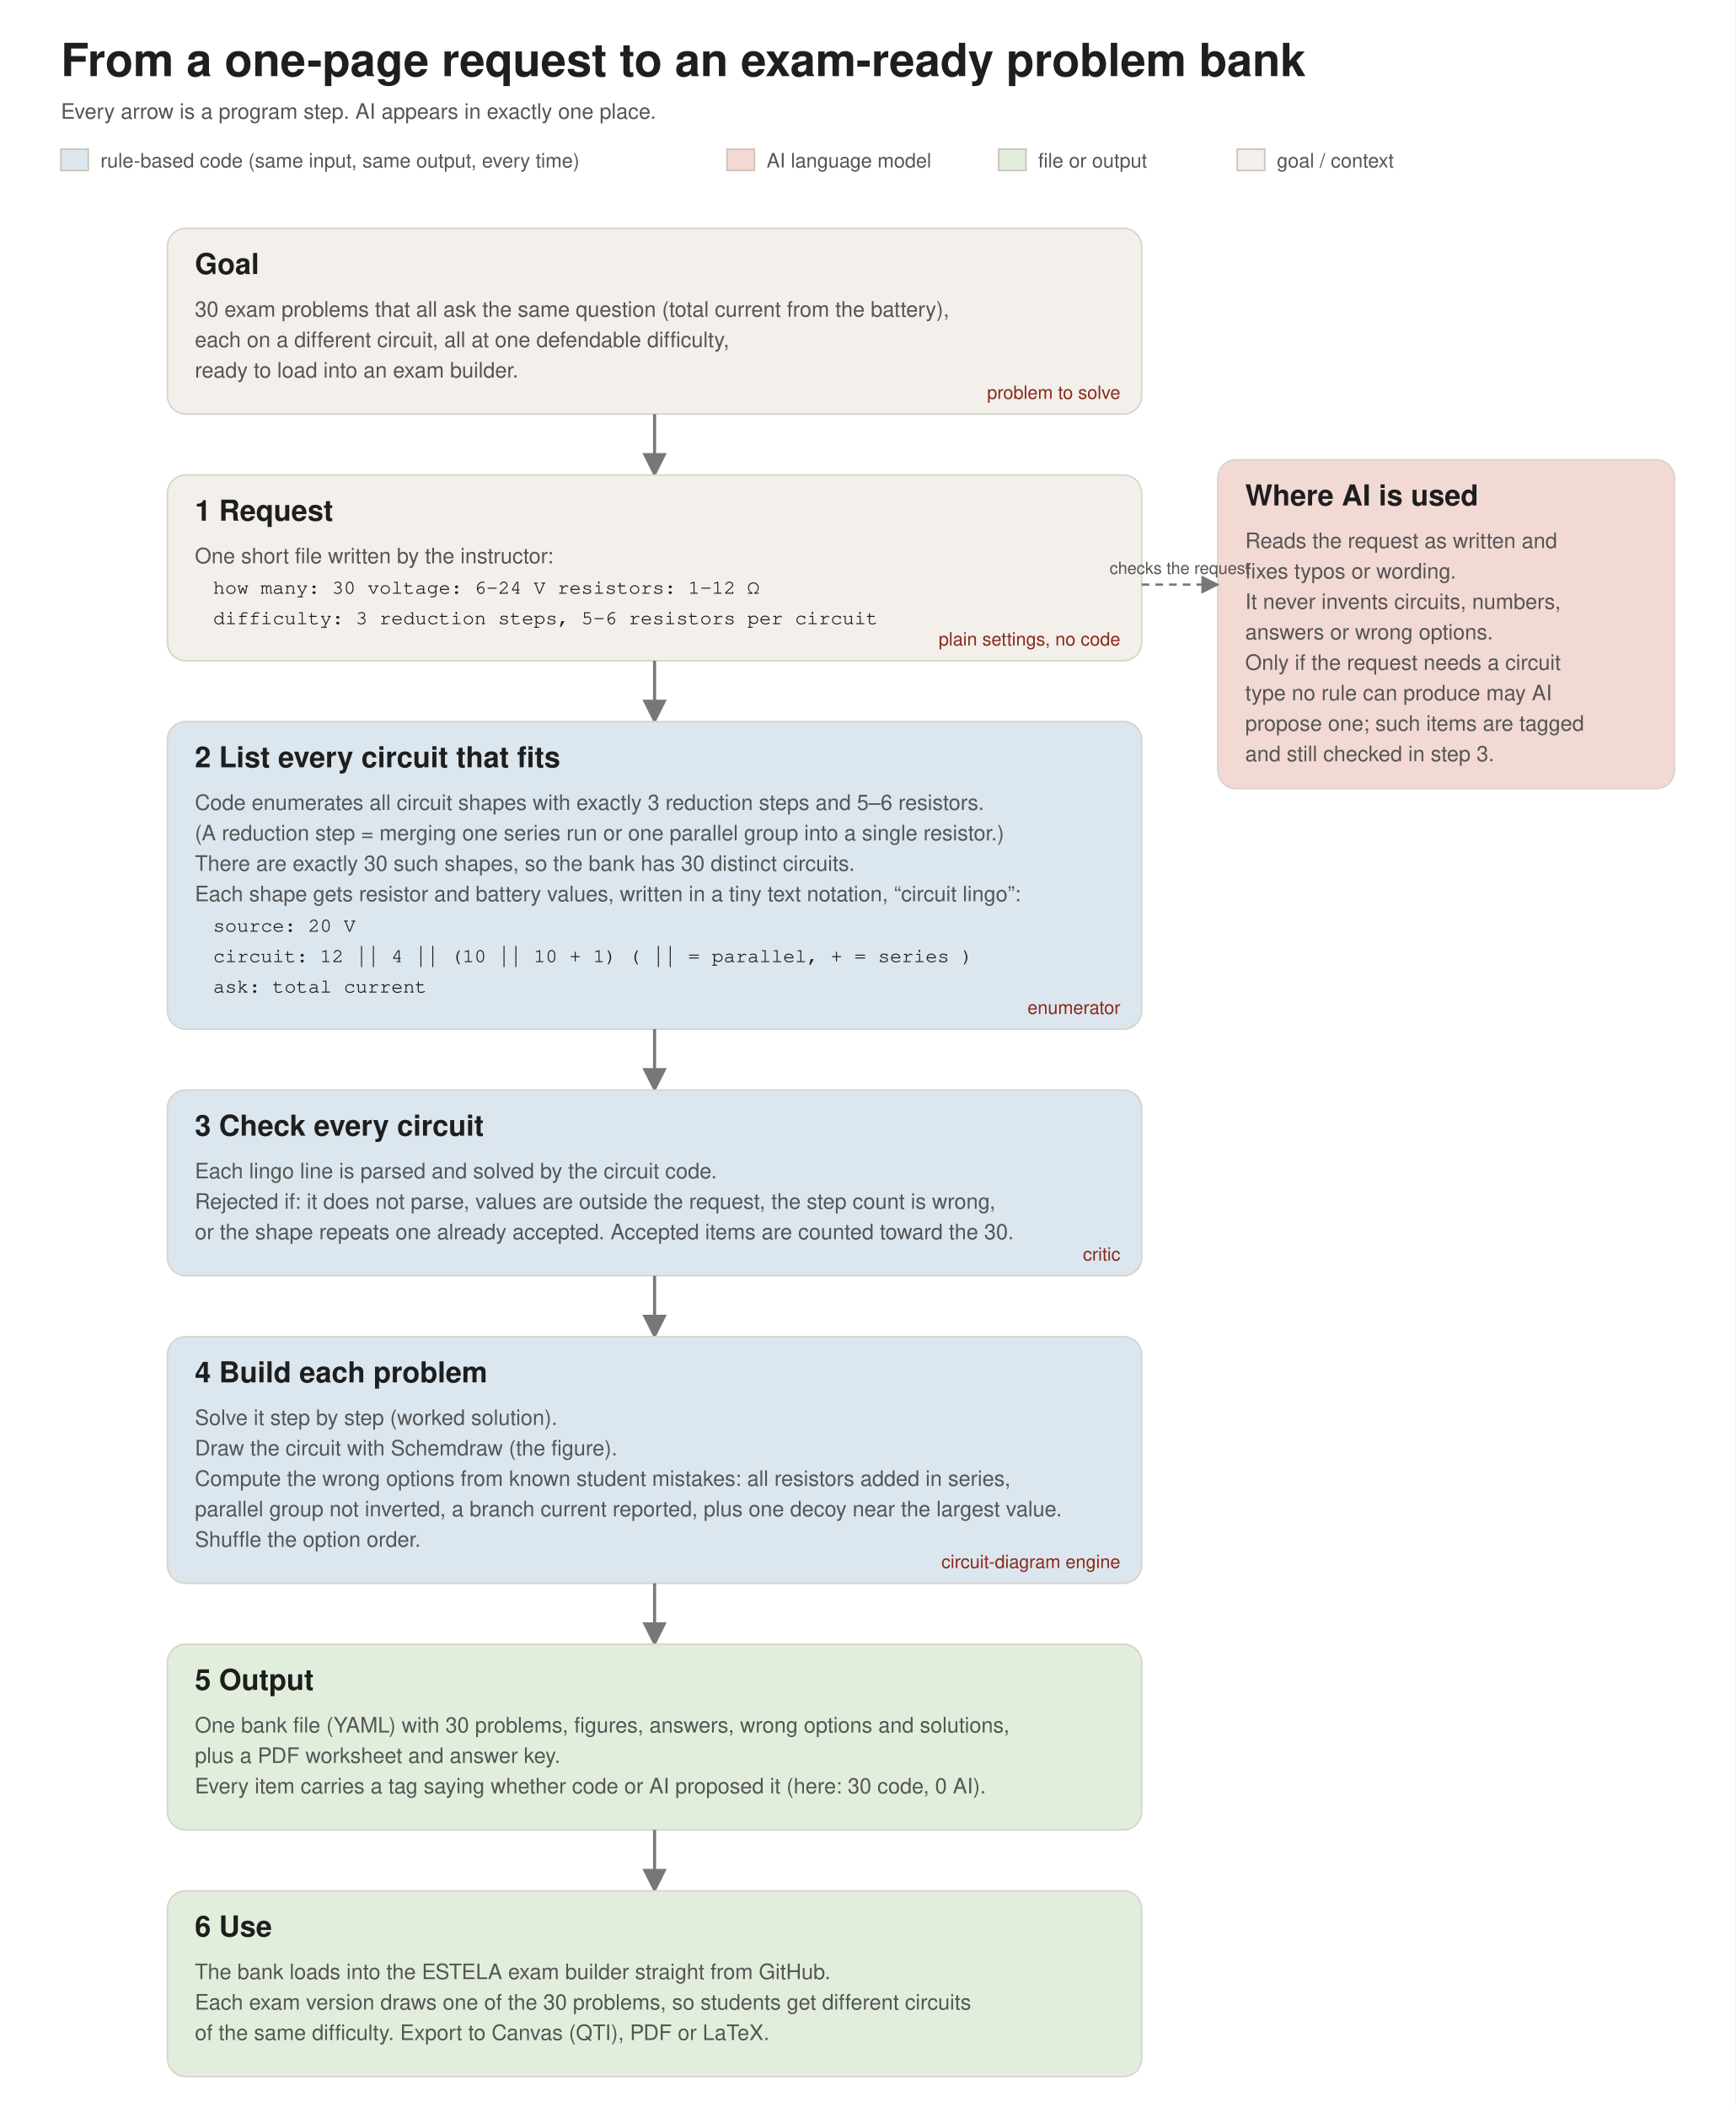
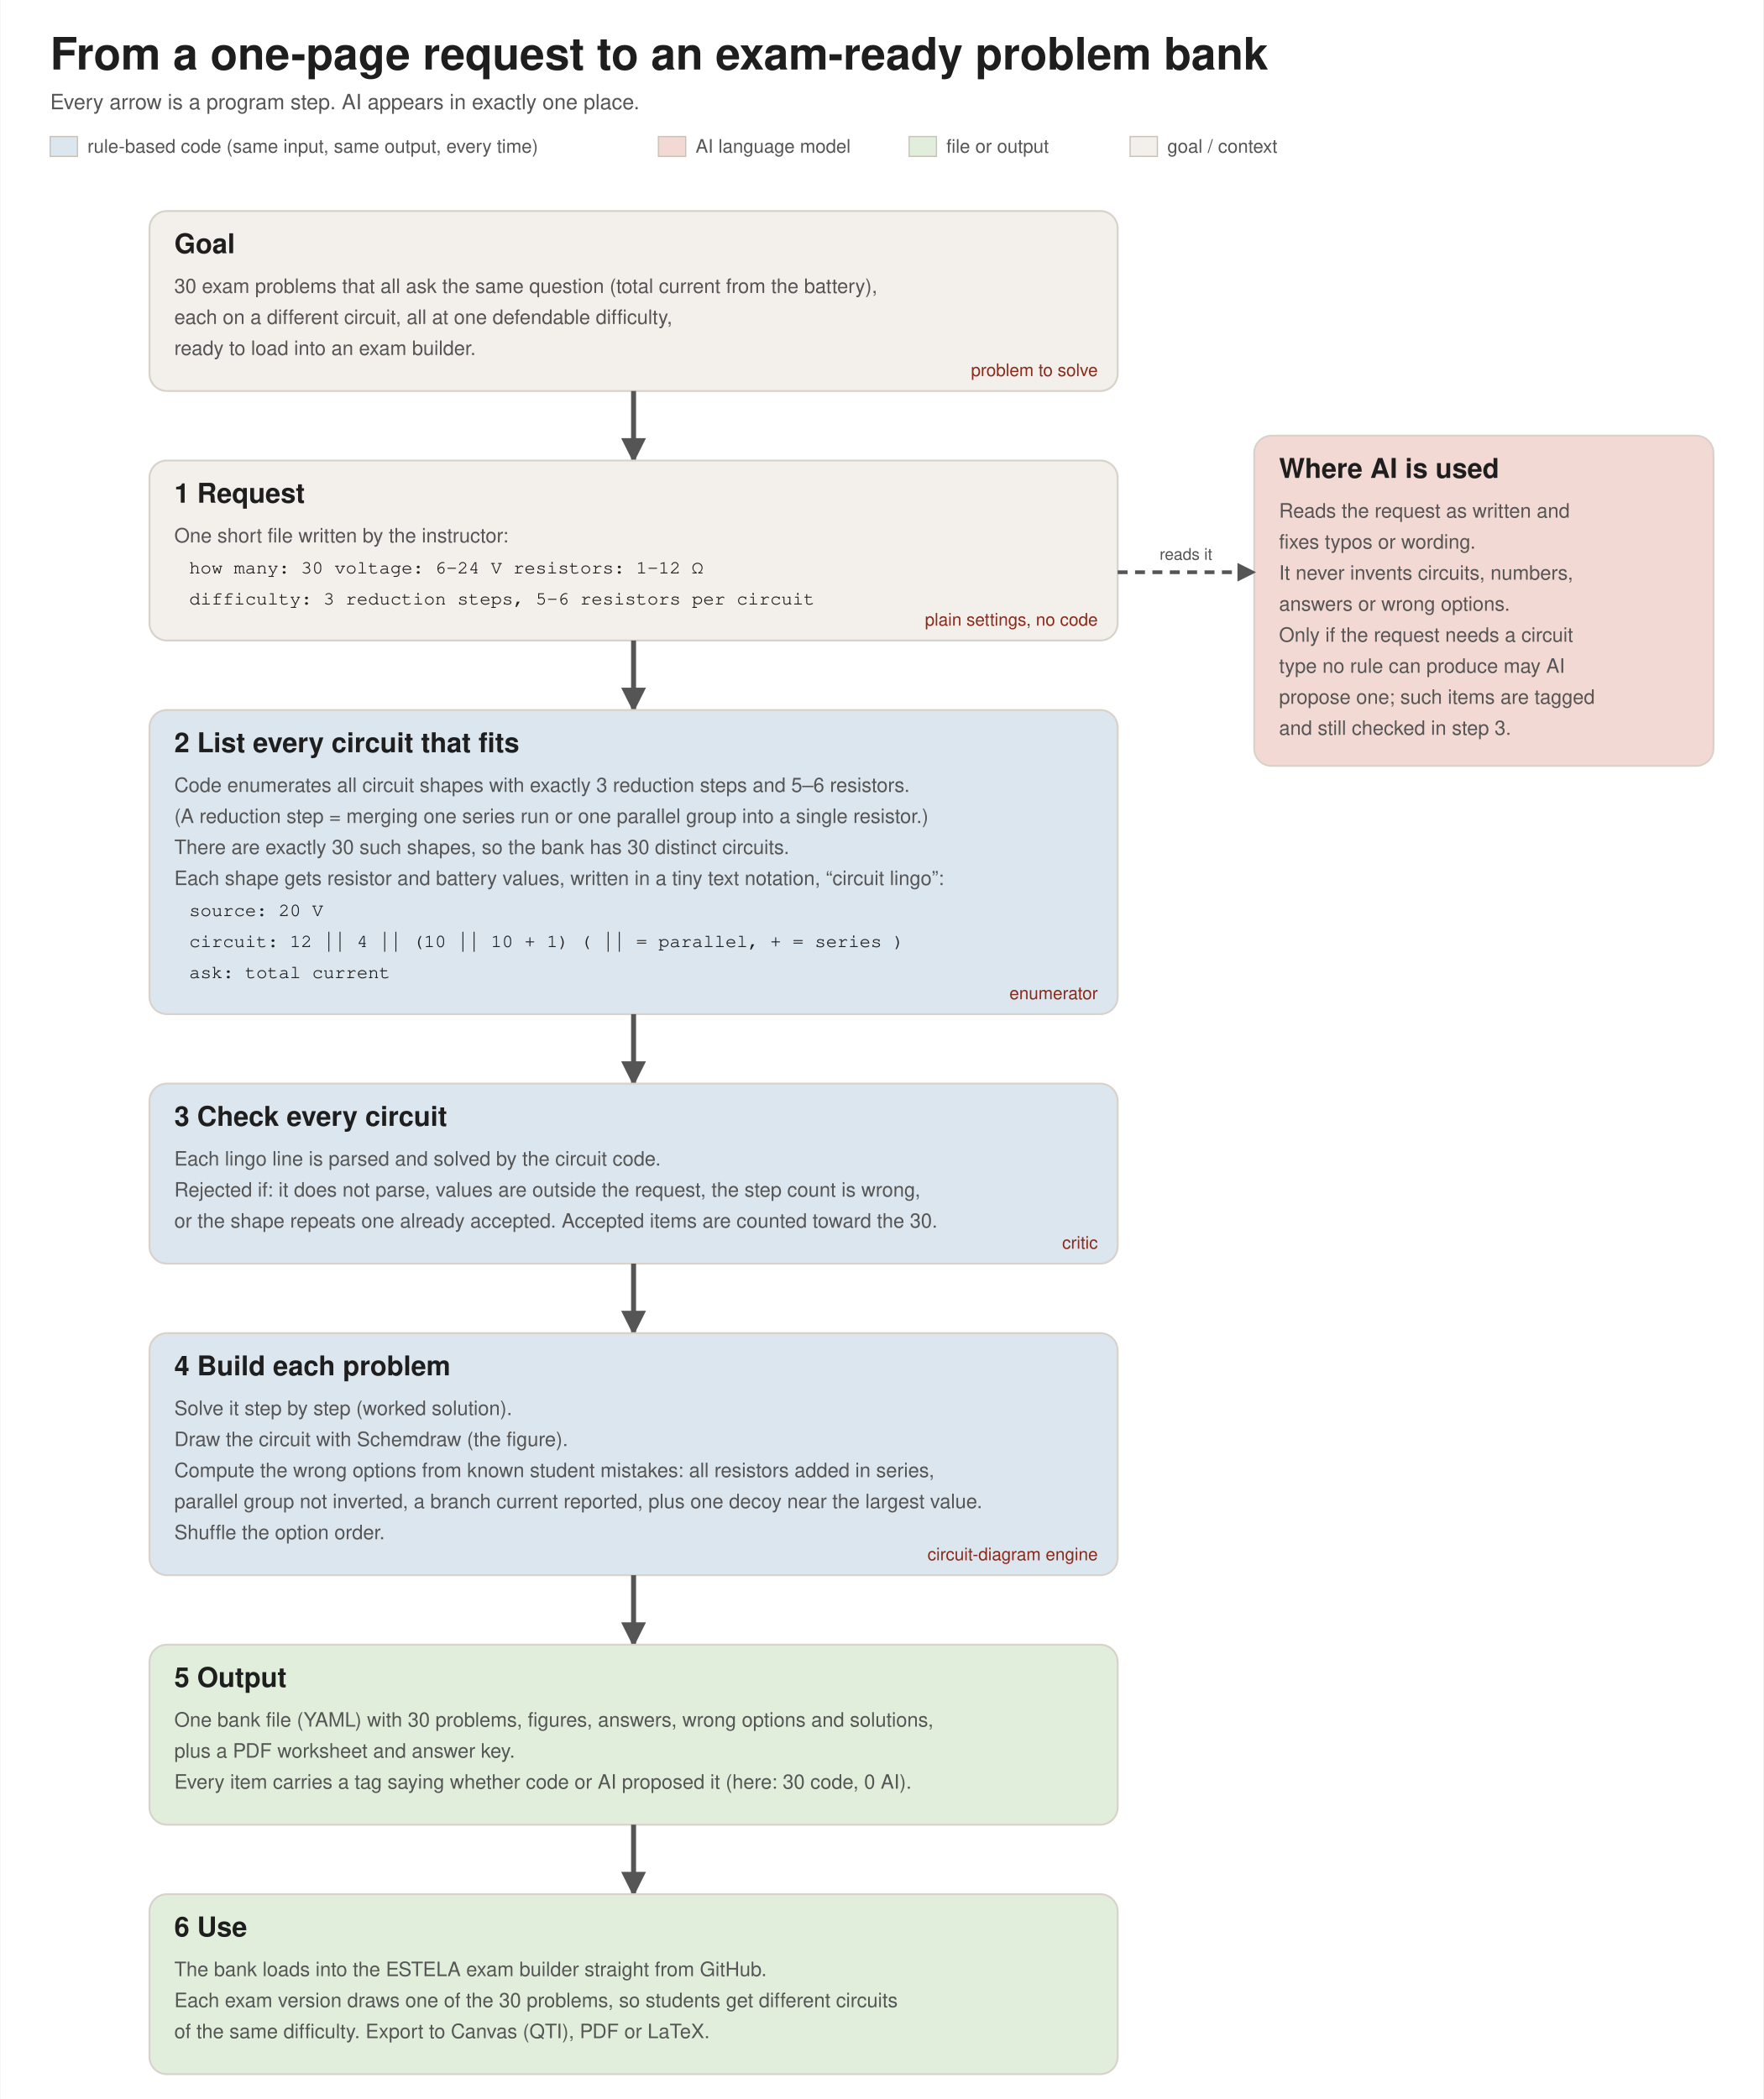
- <svg xmlns="http://www.w3.org/2000/svg" width="570" height="692" viewBox="0 0 1140 1384" font-family="Helvetica, Arial, sans-serif">
-   <rect width="1140" height="1384" fill="#FFFFFF" />
+ <svg xmlns="http://www.w3.org/2000/svg" width="710" height="845" viewBox="0 0 1420 1691" font-family="Helvetica, Arial, sans-serif">
+   <rect width="1420" height="1691" fill="#FFFFFF" />
  <defs>
-     <marker id="a" viewBox="0 0 10 10" refX="9" refY="5" markerWidth="8" markerHeight="8" orient="auto-start-reverse">
-       <path d="M0,0 L10,5 L0,10 z" fill="#777" />
+     <marker id="a" viewBox="0 0 10 10" refX="9" refY="5" markerWidth="5" markerHeight="5" orient="auto-start-reverse">
+       <path d="M0,0 L10,5 L0,10 z" fill="#555" />
    </marker>
  </defs>
-   <text x="40" y="50" font-size="30" fill="#1E1E1E" text-anchor="start" font-weight="bold" font-family="Helvetica, Arial, sans-serif">From a one-page request to an exam-ready problem bank</text>
-   <text x="40" y="78" font-size="14" fill="#555555" text-anchor="start" font-weight="normal" font-family="Helvetica, Arial, sans-serif">Every arrow is a program step. AI appears in exactly one place.</text>
-   <rect x="40" y="98" width="18" height="14" fill="#DCE6EE" stroke="#C9C2B8" />
-   <text x="66" y="110" font-size="13" fill="#555555" text-anchor="start" font-weight="normal" font-family="Helvetica, Arial, sans-serif">rule-based code (same input, same output, every time)</text>
-   <rect x="477.6" y="98" width="18" height="14" fill="#F3D9D3" stroke="#C9C2B8" />
-   <text x="503.6" y="110" font-size="13" fill="#555555" text-anchor="start" font-weight="normal" font-family="Helvetica, Arial, sans-serif">AI language model</text>
-   <rect x="656.0" y="98" width="18" height="14" fill="#E2EEDC" stroke="#C9C2B8" />
-   <text x="682.0" y="110" font-size="13" fill="#555555" text-anchor="start" font-weight="normal" font-family="Helvetica, Arial, sans-serif">file or output</text>
-   <rect x="812.8" y="98" width="18" height="14" fill="#F3EFEA" stroke="#C9C2B8" />
-   <text x="838.8" y="110" font-size="13" fill="#555555" text-anchor="start" font-weight="normal" font-family="Helvetica, Arial, sans-serif">goal / context</text>
-   <rect x="110" y="150" width="640" height="122" rx="12" fill="#F3EFEA" stroke="#D8D2CA" />
-   <text x="128" y="180" font-size="19" fill="#1E1E1E" text-anchor="start" font-weight="bold" font-family="Helvetica, Arial, sans-serif">Goal</text>
-   <text x="128" y="208" font-size="14" fill="#555555" text-anchor="start" font-weight="normal" font-family="Helvetica, Arial, sans-serif">30 exam problems that all ask the same question (total current from the battery),</text>
-   <text x="128" y="228" font-size="14" fill="#555555" text-anchor="start" font-weight="normal" font-family="Helvetica, Arial, sans-serif">each on a different circuit, all at one defendable difficulty,</text>
-   <text x="128" y="248" font-size="14" fill="#555555" text-anchor="start" font-weight="normal" font-family="Helvetica, Arial, sans-serif">ready to load into an exam builder.</text>
-   <text x="736" y="262" font-size="12" fill="#8A2A1B" text-anchor="end" font-weight="normal" font-family="Helvetica, Arial, sans-serif">problem to solve</text>
-   <path d="M430.0,272 L430.0,312" stroke="#777" stroke-width="2" fill="none" marker-end="url(#a)" />
-   <rect x="110" y="312" width="640" height="122" rx="12" fill="#F3EFEA" stroke="#D8D2CA" />
-   <text x="128" y="342" font-size="19" fill="#1E1E1E" text-anchor="start" font-weight="bold" font-family="Helvetica, Arial, sans-serif">1  Request</text>
-   <text x="128" y="370" font-size="14" fill="#555555" text-anchor="start" font-weight="normal" font-family="Helvetica, Arial, sans-serif">One short file written by the instructor:</text>
-   <text x="140" y="390" font-size="13" fill="#1E1E1E" text-anchor="start" font-weight="normal" font-family="Menlo, Courier, monospace">how many: 30   voltage: 6–24 V   resistors: 1–12 Ω</text>
-   <text x="140" y="410" font-size="13" fill="#1E1E1E" text-anchor="start" font-weight="normal" font-family="Menlo, Courier, monospace">difficulty: 3 reduction steps, 5–6 resistors per circuit</text>
-   <text x="736" y="424" font-size="12" fill="#8A2A1B" text-anchor="end" font-weight="normal" font-family="Helvetica, Arial, sans-serif">plain settings, no code</text>
-   <rect x="800" y="302" width="300" height="216" rx="12" fill="#F3D9D3" stroke="#D8D2CA" />
-   <text x="818" y="332" font-size="19" fill="#1E1E1E" text-anchor="start" font-weight="bold" font-family="Helvetica, Arial, sans-serif">Where AI is used</text>
-   <text x="818" y="360" font-size="14" fill="#555555" text-anchor="start" font-weight="normal" font-family="Helvetica, Arial, sans-serif">Reads the request as written and</text>
-   <text x="818" y="380" font-size="14" fill="#555555" text-anchor="start" font-weight="normal" font-family="Helvetica, Arial, sans-serif">fixes typos or wording.</text>
-   <text x="818" y="400" font-size="14" fill="#555555" text-anchor="start" font-weight="normal" font-family="Helvetica, Arial, sans-serif">It never invents circuits, numbers,</text>
-   <text x="818" y="420" font-size="14" fill="#555555" text-anchor="start" font-weight="normal" font-family="Helvetica, Arial, sans-serif">answers or wrong options.</text>
-   <text x="818" y="440" font-size="14" fill="#555555" text-anchor="start" font-weight="normal" font-family="Helvetica, Arial, sans-serif">Only if the request needs a circuit</text>
-   <text x="818" y="460" font-size="14" fill="#555555" text-anchor="start" font-weight="normal" font-family="Helvetica, Arial, sans-serif">type no rule can produce may AI</text>
-   <text x="818" y="480" font-size="14" fill="#555555" text-anchor="start" font-weight="normal" font-family="Helvetica, Arial, sans-serif">propose one; such items are tagged</text>
-   <text x="818" y="500" font-size="14" fill="#555555" text-anchor="start" font-weight="normal" font-family="Helvetica, Arial, sans-serif">and still checked in step 3.</text>
-   <path d="M750,384 L800,384" stroke="#777" stroke-width="1.5" fill="none" marker-end="url(#a)" stroke-dasharray="5,4" />
-   <text x="775.0" y="377" font-size="11" fill="#555555" text-anchor="middle" font-weight="normal" font-family="Helvetica, Arial, sans-serif">checks the request</text>
-   <path d="M430.0,434 L430.0,474" stroke="#777" stroke-width="2" fill="none" marker-end="url(#a)" />
-   <rect x="110" y="474" width="640" height="202" rx="12" fill="#DCE6EE" stroke="#D8D2CA" />
-   <text x="128" y="504" font-size="19" fill="#1E1E1E" text-anchor="start" font-weight="bold" font-family="Helvetica, Arial, sans-serif">2  List every circuit that fits</text>
-   <text x="128" y="532" font-size="14" fill="#555555" text-anchor="start" font-weight="normal" font-family="Helvetica, Arial, sans-serif">Code enumerates all circuit shapes with exactly 3 reduction steps and 5–6 resistors.</text>
-   <text x="128" y="552" font-size="14" fill="#555555" text-anchor="start" font-weight="normal" font-family="Helvetica, Arial, sans-serif">(A reduction step = merging one series run or one parallel group into a single resistor.)</text>
-   <text x="128" y="572" font-size="14" fill="#555555" text-anchor="start" font-weight="normal" font-family="Helvetica, Arial, sans-serif">There are exactly 30 such shapes, so the bank has 30 distinct circuits.</text>
-   <text x="128" y="592" font-size="14" fill="#555555" text-anchor="start" font-weight="normal" font-family="Helvetica, Arial, sans-serif">Each shape gets resistor and battery values, written in a tiny text notation, “circuit lingo”:</text>
-   <text x="140" y="612" font-size="13" fill="#1E1E1E" text-anchor="start" font-weight="normal" font-family="Menlo, Courier, monospace">source: 20 V</text>
-   <text x="140" y="632" font-size="13" fill="#1E1E1E" text-anchor="start" font-weight="normal" font-family="Menlo, Courier, monospace">circuit: 12 || 4 || (10 || 10 + 1)      ( || = parallel, + = series )</text>
-   <text x="140" y="652" font-size="13" fill="#1E1E1E" text-anchor="start" font-weight="normal" font-family="Menlo, Courier, monospace">ask: total current</text>
-   <text x="736" y="666" font-size="12" fill="#8A2A1B" text-anchor="end" font-weight="normal" font-family="Helvetica, Arial, sans-serif">enumerator</text>
-   <path d="M430.0,676 L430.0,716" stroke="#777" stroke-width="2" fill="none" marker-end="url(#a)" />
-   <rect x="110" y="716" width="640" height="122" rx="12" fill="#DCE6EE" stroke="#D8D2CA" />
-   <text x="128" y="746" font-size="19" fill="#1E1E1E" text-anchor="start" font-weight="bold" font-family="Helvetica, Arial, sans-serif">3  Check every circuit</text>
-   <text x="128" y="774" font-size="14" fill="#555555" text-anchor="start" font-weight="normal" font-family="Helvetica, Arial, sans-serif">Each lingo line is parsed and solved by the circuit code.</text>
-   <text x="128" y="794" font-size="14" fill="#555555" text-anchor="start" font-weight="normal" font-family="Helvetica, Arial, sans-serif">Rejected if: it does not parse, values are outside the request, the step count is wrong,</text>
-   <text x="128" y="814" font-size="14" fill="#555555" text-anchor="start" font-weight="normal" font-family="Helvetica, Arial, sans-serif">or the shape repeats one already accepted.  Accepted items are counted toward the 30.</text>
-   <text x="736" y="828" font-size="12" fill="#8A2A1B" text-anchor="end" font-weight="normal" font-family="Helvetica, Arial, sans-serif">critic</text>
-   <path d="M430.0,838 L430.0,878" stroke="#777" stroke-width="2" fill="none" marker-end="url(#a)" />
-   <rect x="110" y="878" width="640" height="162" rx="12" fill="#DCE6EE" stroke="#D8D2CA" />
-   <text x="128" y="908" font-size="19" fill="#1E1E1E" text-anchor="start" font-weight="bold" font-family="Helvetica, Arial, sans-serif">4  Build each problem</text>
-   <text x="128" y="936" font-size="14" fill="#555555" text-anchor="start" font-weight="normal" font-family="Helvetica, Arial, sans-serif">Solve it step by step (worked solution).</text>
-   <text x="128" y="956" font-size="14" fill="#555555" text-anchor="start" font-weight="normal" font-family="Helvetica, Arial, sans-serif">Draw the circuit with Schemdraw (the figure).</text>
-   <text x="128" y="976" font-size="14" fill="#555555" text-anchor="start" font-weight="normal" font-family="Helvetica, Arial, sans-serif">Compute the wrong options from known student mistakes: all resistors added in series,</text>
-   <text x="128" y="996" font-size="14" fill="#555555" text-anchor="start" font-weight="normal" font-family="Helvetica, Arial, sans-serif">parallel group not inverted, a branch current reported, plus one decoy near the largest value.</text>
-   <text x="128" y="1016" font-size="14" fill="#555555" text-anchor="start" font-weight="normal" font-family="Helvetica, Arial, sans-serif">Shuffle the option order.</text>
-   <text x="736" y="1030" font-size="12" fill="#8A2A1B" text-anchor="end" font-weight="normal" font-family="Helvetica, Arial, sans-serif">circuit-diagram engine</text>
-   <path d="M430.0,1040 L430.0,1080" stroke="#777" stroke-width="2" fill="none" marker-end="url(#a)" />
-   <rect x="110" y="1080" width="640" height="122" rx="12" fill="#E2EEDC" stroke="#D8D2CA" />
-   <text x="128" y="1110" font-size="19" fill="#1E1E1E" text-anchor="start" font-weight="bold" font-family="Helvetica, Arial, sans-serif">5  Output</text>
-   <text x="128" y="1138" font-size="14" fill="#555555" text-anchor="start" font-weight="normal" font-family="Helvetica, Arial, sans-serif">One bank file (YAML) with 30 problems, figures, answers, wrong options and solutions,</text>
-   <text x="128" y="1158" font-size="14" fill="#555555" text-anchor="start" font-weight="normal" font-family="Helvetica, Arial, sans-serif">plus a PDF worksheet and answer key.</text>
-   <text x="128" y="1178" font-size="14" fill="#555555" text-anchor="start" font-weight="normal" font-family="Helvetica, Arial, sans-serif">Every item carries a tag saying whether code or AI proposed it (here: 30 code, 0 AI).</text>
-   <path d="M430.0,1202 L430.0,1242" stroke="#777" stroke-width="2" fill="none" marker-end="url(#a)" />
-   <rect x="110" y="1242" width="640" height="122" rx="12" fill="#E2EEDC" stroke="#D8D2CA" />
-   <text x="128" y="1272" font-size="19" fill="#1E1E1E" text-anchor="start" font-weight="bold" font-family="Helvetica, Arial, sans-serif">6  Use</text>
-   <text x="128" y="1300" font-size="14" fill="#555555" text-anchor="start" font-weight="normal" font-family="Helvetica, Arial, sans-serif">The bank loads into the ESTELA exam builder straight from GitHub.</text>
-   <text x="128" y="1320" font-size="14" fill="#555555" text-anchor="start" font-weight="normal" font-family="Helvetica, Arial, sans-serif">Each exam version draws one of the 30 problems, so students get different circuits</text>
-   <text x="128" y="1340" font-size="14" fill="#555555" text-anchor="start" font-weight="normal" font-family="Helvetica, Arial, sans-serif">of the same difficulty.  Export to Canvas (QTI), PDF or LaTeX.</text>
+   <text x="40" y="56" font-size="36" fill="#1E1E1E" text-anchor="start" font-weight="bold" font-family="Helvetica, Arial, sans-serif">From a one-page request to an exam-ready problem bank</text>
+   <text x="40" y="88" font-size="17" fill="#555555" text-anchor="start" font-weight="normal" font-family="Helvetica, Arial, sans-serif">Every arrow is a program step. AI appears in exactly one place.</text>
+   <rect x="40" y="110" width="22" height="16" fill="#DCE6EE" stroke="#C9C2B8" />
+   <text x="70" y="123" font-size="15" fill="#555555" text-anchor="start" font-weight="normal" font-family="Helvetica, Arial, sans-serif">rule-based code (same input, same output, every time)</text>
+   <rect x="530.0" y="110" width="22" height="16" fill="#F3D9D3" stroke="#C9C2B8" />
+   <text x="560.0" y="123" font-size="15" fill="#555555" text-anchor="start" font-weight="normal" font-family="Helvetica, Arial, sans-serif">AI language model</text>
+   <rect x="732.0" y="110" width="22" height="16" fill="#E2EEDC" stroke="#C9C2B8" />
+   <text x="762.0" y="123" font-size="15" fill="#555555" text-anchor="start" font-weight="normal" font-family="Helvetica, Arial, sans-serif">file or output</text>
+   <rect x="910.0" y="110" width="22" height="16" fill="#F3EFEA" stroke="#C9C2B8" />
+   <text x="940.0" y="123" font-size="15" fill="#555555" text-anchor="start" font-weight="normal" font-family="Helvetica, Arial, sans-serif">goal / context</text>
+   <rect x="120" y="170" width="780" height="145" rx="14" fill="#F3EFEA" stroke="#D8D2CA" stroke-width="1.5" />
+   <text x="140" y="204" font-size="22" fill="#1E1E1E" text-anchor="start" font-weight="bold" font-family="Helvetica, Arial, sans-serif">Goal</text>
+   <text x="140" y="236" font-size="16" fill="#555555" text-anchor="start" font-weight="normal" font-family="Helvetica, Arial, sans-serif">30 exam problems that all ask the same question (total current from the battery),</text>
+   <text x="140" y="261" font-size="16" fill="#555555" text-anchor="start" font-weight="normal" font-family="Helvetica, Arial, sans-serif">each on a different circuit, all at one defendable difficulty,</text>
+   <text x="140" y="286" font-size="16" fill="#555555" text-anchor="start" font-weight="normal" font-family="Helvetica, Arial, sans-serif">ready to load into an exam builder.</text>
+   <text x="884" y="303" font-size="14" fill="#8A2A1B" text-anchor="end" font-weight="normal" font-family="Helvetica, Arial, sans-serif">problem to solve</text>
+   <path d="M510.0,315 L510.0,371" stroke="#555" stroke-width="4" fill="none" marker-end="url(#a)" />
+   <rect x="120" y="371" width="780" height="145" rx="14" fill="#F3EFEA" stroke="#D8D2CA" stroke-width="1.5" />
+   <text x="140" y="405" font-size="22" fill="#1E1E1E" text-anchor="start" font-weight="bold" font-family="Helvetica, Arial, sans-serif">1  Request</text>
+   <text x="140" y="437" font-size="16" fill="#555555" text-anchor="start" font-weight="normal" font-family="Helvetica, Arial, sans-serif">One short file written by the instructor:</text>
+   <text x="152" y="462" font-size="15" fill="#1E1E1E" text-anchor="start" font-weight="normal" font-family="Menlo, Courier, monospace">how many: 30   voltage: 6–24 V   resistors: 1–12 Ω</text>
+   <text x="152" y="487" font-size="15" fill="#1E1E1E" text-anchor="start" font-weight="normal" font-family="Menlo, Courier, monospace">difficulty: 3 reduction steps, 5–6 resistors per circuit</text>
+   <text x="884" y="504" font-size="14" fill="#8A2A1B" text-anchor="end" font-weight="normal" font-family="Helvetica, Arial, sans-serif">plain settings, no code</text>
+   <rect x="1010" y="351" width="370" height="266" rx="14" fill="#F3D9D3" stroke="#D8D2CA" stroke-width="1.5" />
+   <text x="1030" y="385" font-size="22" fill="#1E1E1E" text-anchor="start" font-weight="bold" font-family="Helvetica, Arial, sans-serif">Where AI is used</text>
+   <text x="1030" y="417" font-size="16" fill="#555555" text-anchor="start" font-weight="normal" font-family="Helvetica, Arial, sans-serif">Reads the request as written and</text>
+   <text x="1030" y="442" font-size="16" fill="#555555" text-anchor="start" font-weight="normal" font-family="Helvetica, Arial, sans-serif">fixes typos or wording.</text>
+   <text x="1030" y="467" font-size="16" fill="#555555" text-anchor="start" font-weight="normal" font-family="Helvetica, Arial, sans-serif">It never invents circuits, numbers,</text>
+   <text x="1030" y="492" font-size="16" fill="#555555" text-anchor="start" font-weight="normal" font-family="Helvetica, Arial, sans-serif">answers or wrong options.</text>
+   <text x="1030" y="517" font-size="16" fill="#555555" text-anchor="start" font-weight="normal" font-family="Helvetica, Arial, sans-serif">Only if the request needs a circuit</text>
+   <text x="1030" y="542" font-size="16" fill="#555555" text-anchor="start" font-weight="normal" font-family="Helvetica, Arial, sans-serif">type no rule can produce may AI</text>
+   <text x="1030" y="567" font-size="16" fill="#555555" text-anchor="start" font-weight="normal" font-family="Helvetica, Arial, sans-serif">propose one; such items are tagged</text>
+   <text x="1030" y="592" font-size="16" fill="#555555" text-anchor="start" font-weight="normal" font-family="Helvetica, Arial, sans-serif">and still checked in step 3.</text>
+   <path d="M900,461 L1010,461" stroke="#555" stroke-width="3" fill="none" marker-end="url(#a)" stroke-dasharray="8,6" />
+   <text x="955.0" y="451" font-size="13" fill="#555555" text-anchor="middle" font-weight="normal" font-family="Helvetica, Arial, sans-serif">reads it</text>
+   <path d="M510.0,516 L510.0,572" stroke="#555" stroke-width="4" fill="none" marker-end="url(#a)" />
+   <rect x="120" y="572" width="780" height="245" rx="14" fill="#DCE6EE" stroke="#D8D2CA" stroke-width="1.5" />
+   <text x="140" y="606" font-size="22" fill="#1E1E1E" text-anchor="start" font-weight="bold" font-family="Helvetica, Arial, sans-serif">2  List every circuit that fits</text>
+   <text x="140" y="638" font-size="16" fill="#555555" text-anchor="start" font-weight="normal" font-family="Helvetica, Arial, sans-serif">Code enumerates all circuit shapes with exactly 3 reduction steps and 5–6 resistors.</text>
+   <text x="140" y="663" font-size="16" fill="#555555" text-anchor="start" font-weight="normal" font-family="Helvetica, Arial, sans-serif">(A reduction step = merging one series run or one parallel group into a single resistor.)</text>
+   <text x="140" y="688" font-size="16" fill="#555555" text-anchor="start" font-weight="normal" font-family="Helvetica, Arial, sans-serif">There are exactly 30 such shapes, so the bank has 30 distinct circuits.</text>
+   <text x="140" y="713" font-size="16" fill="#555555" text-anchor="start" font-weight="normal" font-family="Helvetica, Arial, sans-serif">Each shape gets resistor and battery values, written in a tiny text notation, “circuit lingo”:</text>
+   <text x="152" y="738" font-size="15" fill="#1E1E1E" text-anchor="start" font-weight="normal" font-family="Menlo, Courier, monospace">source: 20 V</text>
+   <text x="152" y="763" font-size="15" fill="#1E1E1E" text-anchor="start" font-weight="normal" font-family="Menlo, Courier, monospace">circuit: 12 || 4 || (10 || 10 + 1)      ( || = parallel, + = series )</text>
+   <text x="152" y="788" font-size="15" fill="#1E1E1E" text-anchor="start" font-weight="normal" font-family="Menlo, Courier, monospace">ask: total current</text>
+   <text x="884" y="805" font-size="14" fill="#8A2A1B" text-anchor="end" font-weight="normal" font-family="Helvetica, Arial, sans-serif">enumerator</text>
+   <path d="M510.0,817 L510.0,873" stroke="#555" stroke-width="4" fill="none" marker-end="url(#a)" />
+   <rect x="120" y="873" width="780" height="145" rx="14" fill="#DCE6EE" stroke="#D8D2CA" stroke-width="1.5" />
+   <text x="140" y="907" font-size="22" fill="#1E1E1E" text-anchor="start" font-weight="bold" font-family="Helvetica, Arial, sans-serif">3  Check every circuit</text>
+   <text x="140" y="939" font-size="16" fill="#555555" text-anchor="start" font-weight="normal" font-family="Helvetica, Arial, sans-serif">Each lingo line is parsed and solved by the circuit code.</text>
+   <text x="140" y="964" font-size="16" fill="#555555" text-anchor="start" font-weight="normal" font-family="Helvetica, Arial, sans-serif">Rejected if: it does not parse, values are outside the request, the step count is wrong,</text>
+   <text x="140" y="989" font-size="16" fill="#555555" text-anchor="start" font-weight="normal" font-family="Helvetica, Arial, sans-serif">or the shape repeats one already accepted.  Accepted items are counted toward the 30.</text>
+   <text x="884" y="1006" font-size="14" fill="#8A2A1B" text-anchor="end" font-weight="normal" font-family="Helvetica, Arial, sans-serif">critic</text>
+   <path d="M510.0,1018 L510.0,1074" stroke="#555" stroke-width="4" fill="none" marker-end="url(#a)" />
+   <rect x="120" y="1074" width="780" height="195" rx="14" fill="#DCE6EE" stroke="#D8D2CA" stroke-width="1.5" />
+   <text x="140" y="1108" font-size="22" fill="#1E1E1E" text-anchor="start" font-weight="bold" font-family="Helvetica, Arial, sans-serif">4  Build each problem</text>
+   <text x="140" y="1140" font-size="16" fill="#555555" text-anchor="start" font-weight="normal" font-family="Helvetica, Arial, sans-serif">Solve it step by step (worked solution).</text>
+   <text x="140" y="1165" font-size="16" fill="#555555" text-anchor="start" font-weight="normal" font-family="Helvetica, Arial, sans-serif">Draw the circuit with Schemdraw (the figure).</text>
+   <text x="140" y="1190" font-size="16" fill="#555555" text-anchor="start" font-weight="normal" font-family="Helvetica, Arial, sans-serif">Compute the wrong options from known student mistakes: all resistors added in series,</text>
+   <text x="140" y="1215" font-size="16" fill="#555555" text-anchor="start" font-weight="normal" font-family="Helvetica, Arial, sans-serif">parallel group not inverted, a branch current reported, plus one decoy near the largest value.</text>
+   <text x="140" y="1240" font-size="16" fill="#555555" text-anchor="start" font-weight="normal" font-family="Helvetica, Arial, sans-serif">Shuffle the option order.</text>
+   <text x="884" y="1257" font-size="14" fill="#8A2A1B" text-anchor="end" font-weight="normal" font-family="Helvetica, Arial, sans-serif">circuit-diagram engine</text>
+   <path d="M510.0,1269 L510.0,1325" stroke="#555" stroke-width="4" fill="none" marker-end="url(#a)" />
+   <rect x="120" y="1325" width="780" height="145" rx="14" fill="#E2EEDC" stroke="#D8D2CA" stroke-width="1.5" />
+   <text x="140" y="1359" font-size="22" fill="#1E1E1E" text-anchor="start" font-weight="bold" font-family="Helvetica, Arial, sans-serif">5  Output</text>
+   <text x="140" y="1391" font-size="16" fill="#555555" text-anchor="start" font-weight="normal" font-family="Helvetica, Arial, sans-serif">One bank file (YAML) with 30 problems, figures, answers, wrong options and solutions,</text>
+   <text x="140" y="1416" font-size="16" fill="#555555" text-anchor="start" font-weight="normal" font-family="Helvetica, Arial, sans-serif">plus a PDF worksheet and answer key.</text>
+   <text x="140" y="1441" font-size="16" fill="#555555" text-anchor="start" font-weight="normal" font-family="Helvetica, Arial, sans-serif">Every item carries a tag saying whether code or AI proposed it (here: 30 code, 0 AI).</text>
+   <path d="M510.0,1470 L510.0,1526" stroke="#555" stroke-width="4" fill="none" marker-end="url(#a)" />
+   <rect x="120" y="1526" width="780" height="145" rx="14" fill="#E2EEDC" stroke="#D8D2CA" stroke-width="1.5" />
+   <text x="140" y="1560" font-size="22" fill="#1E1E1E" text-anchor="start" font-weight="bold" font-family="Helvetica, Arial, sans-serif">6  Use</text>
+   <text x="140" y="1592" font-size="16" fill="#555555" text-anchor="start" font-weight="normal" font-family="Helvetica, Arial, sans-serif">The bank loads into the ESTELA exam builder straight from GitHub.</text>
+   <text x="140" y="1617" font-size="16" fill="#555555" text-anchor="start" font-weight="normal" font-family="Helvetica, Arial, sans-serif">Each exam version draws one of the 30 problems, so students get different circuits</text>
+   <text x="140" y="1642" font-size="16" fill="#555555" text-anchor="start" font-weight="normal" font-family="Helvetica, Arial, sans-serif">of the same difficulty.  Export to Canvas (QTI), PDF or LaTeX.</text>
</svg>
